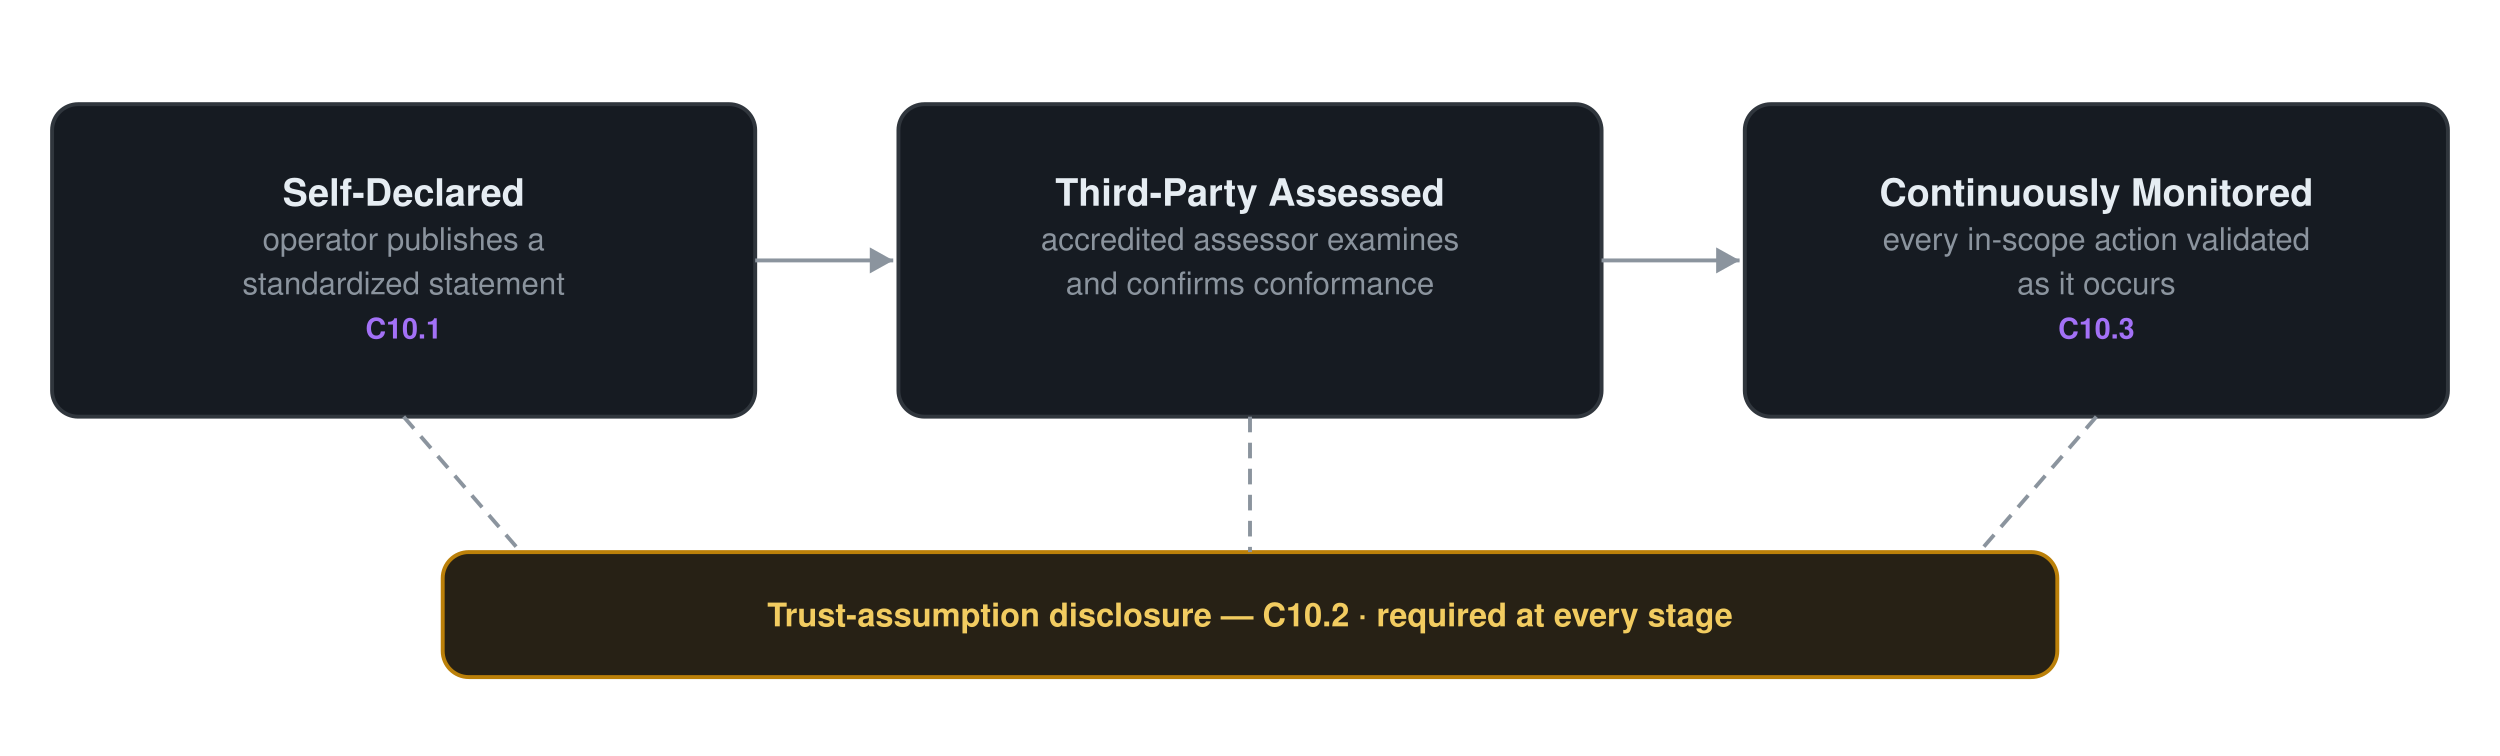
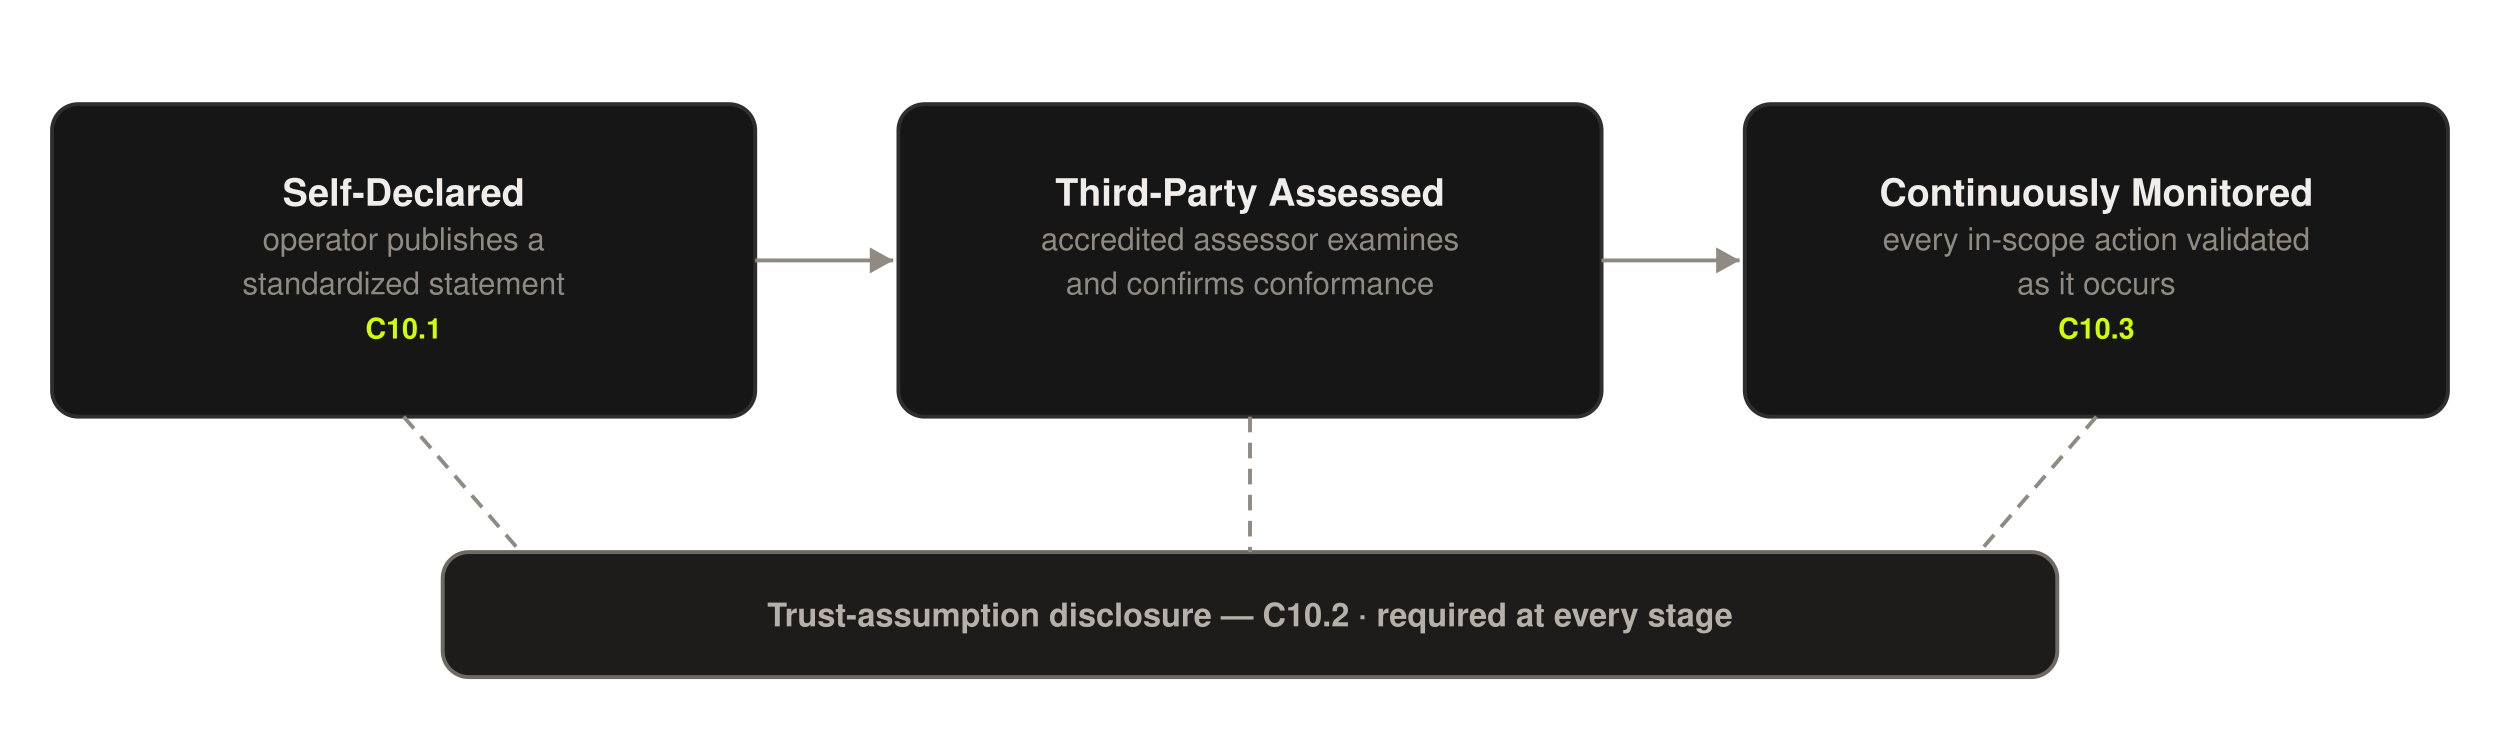
- <svg xmlns="http://www.w3.org/2000/svg" width="960" height="290" viewBox="0 0 960 290" font-family="-apple-system,'Segoe UI',Helvetica,Arial,sans-serif">
-   <rect x="20" y="40" width="270" height="120" rx="10" fill="#161b22" stroke="#30363d" stroke-width="1.5" />
-   <text x="155.0" y="79.0" font-size="14.5" fill="#e6edf3" font-weight="600" text-anchor="middle">Self-Declared</text>
-   <text x="155.0" y="96.0" font-size="12" fill="#8b949e" text-anchor="middle">operator publishes a</text>
-   <text x="155.0" y="113.0" font-size="12" fill="#8b949e" text-anchor="middle">standardized statement</text>
-   <text x="155.0" y="130.0" font-size="11" fill="#a371f7" font-weight="600" text-anchor="middle">C10.1</text>
-   <rect x="345" y="40" width="270" height="120" rx="10" fill="#161b22" stroke="#30363d" stroke-width="1.5" />
-   <text x="480.0" y="79.0" font-size="14.5" fill="#e6edf3" font-weight="600" text-anchor="middle">Third-Party Assessed</text>
-   <text x="480.0" y="96.0" font-size="12" fill="#8b949e" text-anchor="middle">accredited assessor examines</text>
-   <text x="480.0" y="113.0" font-size="12" fill="#8b949e" text-anchor="middle">and confirms conformance</text>
-   <text x="480.0" y="130.0" font-size="11" fill="#e6edf3" text-anchor="middle" />
-   <rect x="670" y="40" width="270" height="120" rx="10" fill="#161b22" stroke="#30363d" stroke-width="1.5" />
-   <text x="805.0" y="79.0" font-size="14.5" fill="#e6edf3" font-weight="600" text-anchor="middle">Continuously Monitored</text>
-   <text x="805.0" y="96.0" font-size="12" fill="#8b949e" text-anchor="middle">every in-scope action validated</text>
-   <text x="805.0" y="113.0" font-size="12" fill="#8b949e" text-anchor="middle">as it occurs</text>
-   <text x="805.0" y="130.0" font-size="11" fill="#a371f7" font-weight="600" text-anchor="middle">C10.3</text>
-   <line x1="290" y1="100" x2="343" y2="100" stroke="#8b949e" stroke-width="1.5" />
-   <polygon points="343,100 334,95 334,105" fill="#8b949e" />
-   <line x1="615" y1="100" x2="668" y2="100" stroke="#8b949e" stroke-width="1.5" />
-   <polygon points="668,100 659,95 659,105" fill="#8b949e" />
-   <rect x="170" y="212" width="620" height="48" rx="10" fill="#272115" stroke="#bb8009" stroke-width="1.5" />
-   <text x="480.0" y="240.5" font-size="12.5" fill="#f2cc60" font-weight="600" text-anchor="middle">Trust-assumption disclosure — C10.2 · required at every stage</text>
-   <line x1="155" y1="160" x2="200" y2="212" stroke="#8b949e" stroke-width="1.5" stroke-dasharray="6 4" />
-   <line x1="480" y1="160" x2="480" y2="212" stroke="#8b949e" stroke-width="1.5" stroke-dasharray="6 4" />
-   <line x1="805" y1="160" x2="760" y2="212" stroke="#8b949e" stroke-width="1.5" stroke-dasharray="6 4" />
+ <svg xmlns="http://www.w3.org/2000/svg" width="960" height="290" viewBox="0 0 960 290" font-family="Montserrat,'Source Sans 3',-apple-system,'Segoe UI',Helvetica,Arial,sans-serif">
+   <rect x="20" y="40" width="270" height="120" rx="10" fill="#161616" stroke="#2e2e2e" stroke-width="1.5" />
+   <text x="155.0" y="79.0" font-size="14.5" fill="#f0edea" font-weight="600" text-anchor="middle">Self-Declared</text>
+   <text x="155.0" y="96.0" font-size="12" fill="#8f8a82" text-anchor="middle">operator publishes a</text>
+   <text x="155.0" y="113.0" font-size="12" fill="#8f8a82" text-anchor="middle">standardized statement</text>
+   <text x="155.0" y="130.0" font-size="11" fill="#cfff04" font-weight="600" text-anchor="middle">C10.1</text>
+   <rect x="345" y="40" width="270" height="120" rx="10" fill="#161616" stroke="#2e2e2e" stroke-width="1.5" />
+   <text x="480.0" y="79.0" font-size="14.5" fill="#f0edea" font-weight="600" text-anchor="middle">Third-Party Assessed</text>
+   <text x="480.0" y="96.0" font-size="12" fill="#8f8a82" text-anchor="middle">accredited assessor examines</text>
+   <text x="480.0" y="113.0" font-size="12" fill="#8f8a82" text-anchor="middle">and confirms conformance</text>
+   <text x="480.0" y="130.0" font-size="11" fill="#f0edea" text-anchor="middle" />
+   <rect x="670" y="40" width="270" height="120" rx="10" fill="#161616" stroke="#2e2e2e" stroke-width="1.5" />
+   <text x="805.0" y="79.0" font-size="14.5" fill="#f0edea" font-weight="600" text-anchor="middle">Continuously Monitored</text>
+   <text x="805.0" y="96.0" font-size="12" fill="#8f8a82" text-anchor="middle">every in-scope action validated</text>
+   <text x="805.0" y="113.0" font-size="12" fill="#8f8a82" text-anchor="middle">as it occurs</text>
+   <text x="805.0" y="130.0" font-size="11" fill="#cfff04" font-weight="600" text-anchor="middle">C10.3</text>
+   <line x1="290" y1="100" x2="343" y2="100" stroke="#8f8a82" stroke-width="1.5" />
+   <polygon points="343,100 334,95 334,105" fill="#8f8a82" />
+   <line x1="615" y1="100" x2="668" y2="100" stroke="#8f8a82" stroke-width="1.5" />
+   <polygon points="668,100 659,95 659,105" fill="#8f8a82" />
+   <rect x="170" y="212" width="620" height="48" rx="10" fill="#1d1c1a" stroke="#6e6a63" stroke-width="1.5" />
+   <text x="480.0" y="240.5" font-size="12.5" fill="#b5b0a8" font-weight="600" text-anchor="middle">Trust-assumption disclosure — C10.2 · required at every stage</text>
+   <line x1="155" y1="160" x2="200" y2="212" stroke="#8f8a82" stroke-width="1.5" stroke-dasharray="6 4" />
+   <line x1="480" y1="160" x2="480" y2="212" stroke="#8f8a82" stroke-width="1.5" stroke-dasharray="6 4" />
+   <line x1="805" y1="160" x2="760" y2="212" stroke="#8f8a82" stroke-width="1.5" stroke-dasharray="6 4" />
</svg>
